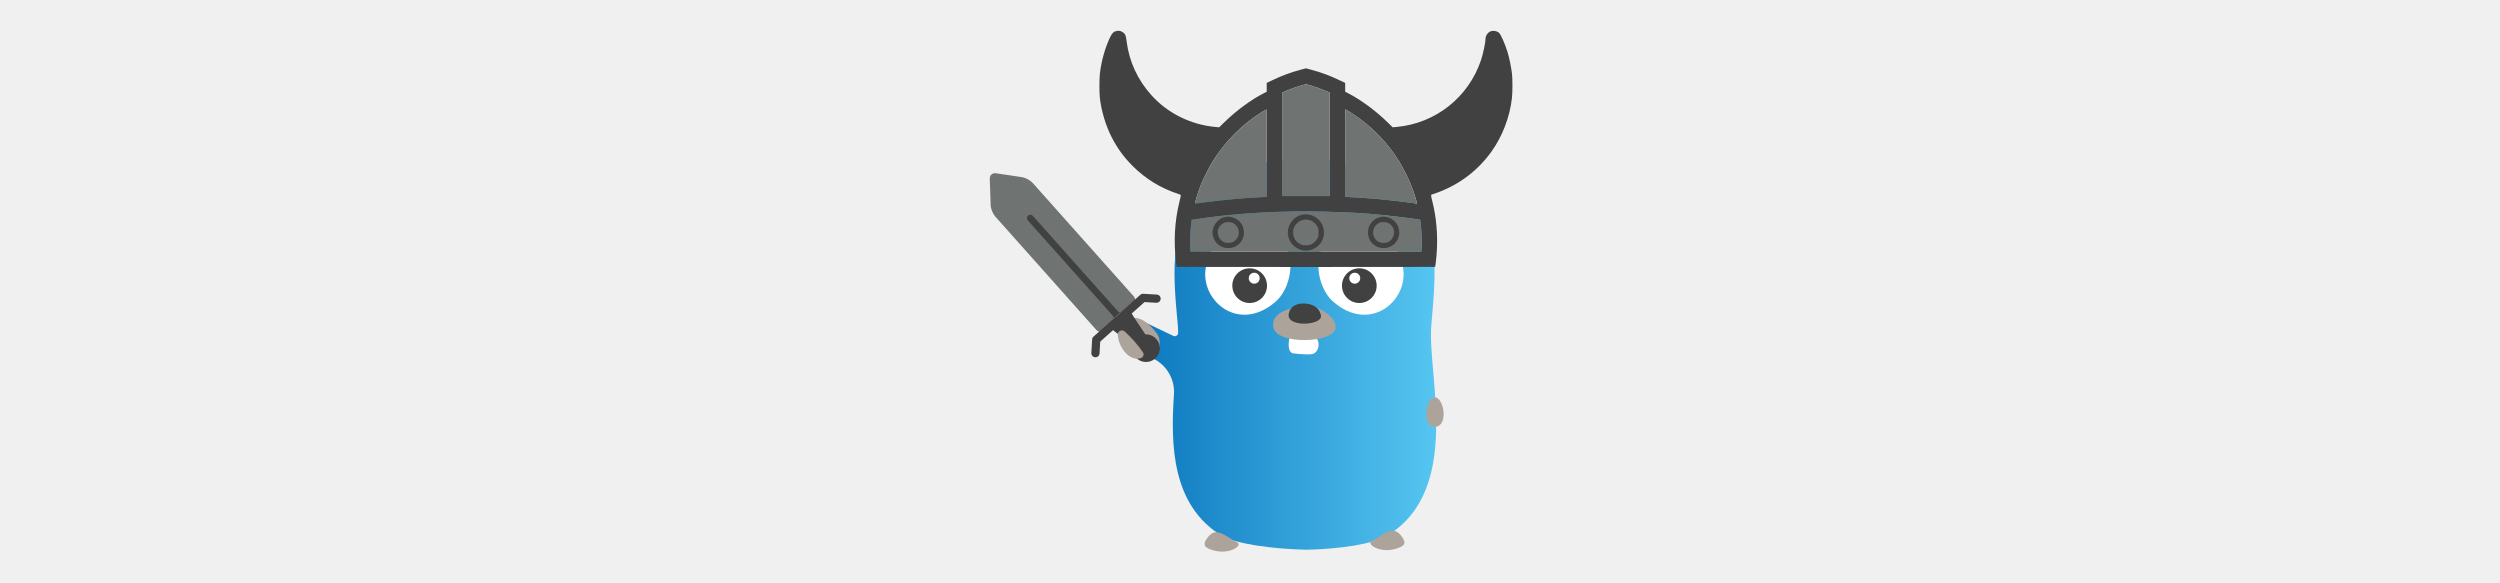
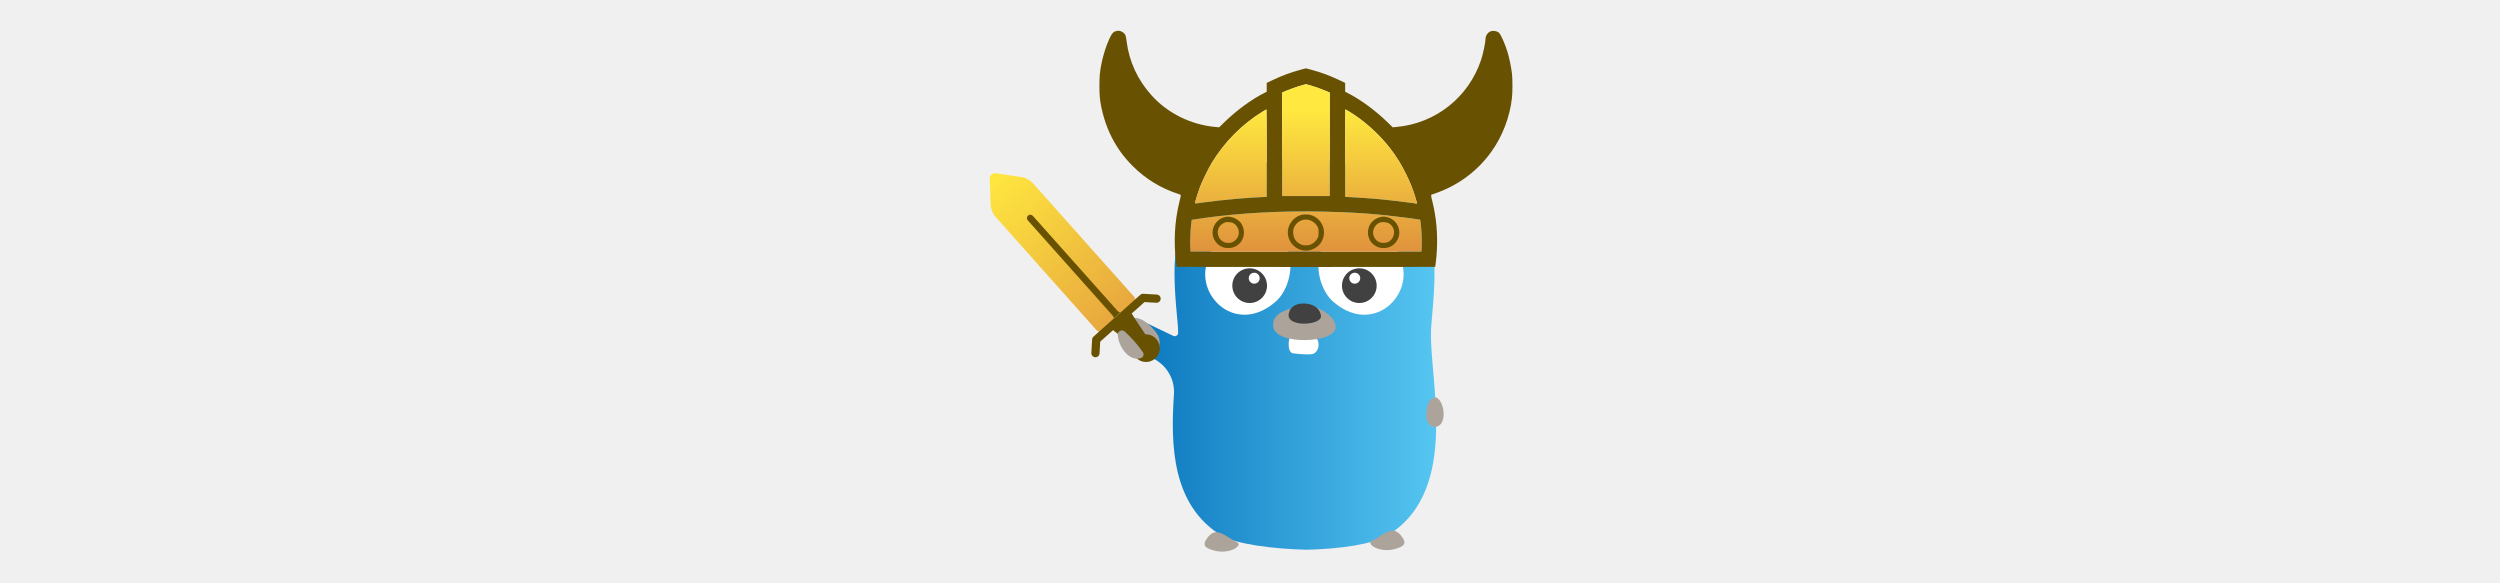
<svg xmlns="http://www.w3.org/2000/svg" width="100%" height="100%" viewBox="0 0 601 140" version="1.1" xml:space="preserve" style="fill-rule:evenodd;clip-rule:evenodd;stroke-linejoin:round;stroke-miterlimit:2;">
  <g transform="matrix(1,0,0,1,-201,-7610)">
    <g id="StringsAndRunes" transform="matrix(0.585938,0,0,0.182292,201.763,7610)">
      <rect x="0" y="0" width="1024" height="768" style="fill:none;" />
      <g id="Livello-1">
            </g>
      <g transform="matrix(1,0,0,1,23.7749,-57.2969)">
        <g id="Gopher" transform="matrix(0.202139,0,0,0.649732,427.2,265.696)">
          <path d="M381.081,363.552C378.301,364.788 373.668,395.058 387.876,396.602C397.452,397.529 423.707,400.618 429.884,396.602C441.931,388.88 440.695,370.347 433.9,365.714C422.471,358.301 384.17,362.008 381.081,363.552ZM302.625,136.834C270.811,133.127 217.375,162.78 209.344,225.792C200.695,291.274 277.915,356.139 352.046,291.274C391.892,256.371 405.792,148.88 302.625,136.834ZM517.606,136.834C414.44,148.88 428.34,256.371 468.185,291.274C542.317,356.139 619.537,291.274 610.888,225.792C603.166,162.78 549.73,133.127 517.606,136.834Z" style="fill:white;fill-rule:nonzero;" />
          <path d="M145.35,479.617C147.317,448.918 130.461,420.095 102.741,406.757C83.559,397.481 65.738,388.906 65.738,388.906L84.747,332.654C84.747,332.654 124.956,351.878 143.998,360.983C146.147,362.013 148.675,361.858 150.683,360.574C152.69,359.29 153.89,357.059 153.856,354.677C153.784,349.189 153.556,344.002 153.127,339.151C147.568,281.39 142.934,222.703 150.039,183.166C153.745,161.236 175.985,101.931 188.649,88.649C253.205,21.622 331.66,3.707 393.436,2.162L427.413,2.162C488.88,5.251 567.336,21.931 632.201,88.649C644.865,101.931 667.104,161.236 670.811,183.166C677.606,222.703 672.973,281.39 667.722,339.151C658.764,437.066 731.969,671.506 579.382,765.714C550.656,783.629 482.394,793.514 415.058,795.058L414.44,795.058C347.104,793.514 269.575,783.629 240.849,765.714C141.661,704.351 138.139,583.49 145.35,479.617ZM517.606,136.834C414.44,148.88 428.34,256.371 468.185,291.274C542.317,356.139 619.537,291.274 610.888,225.792C603.166,162.78 549.73,133.127 517.606,136.834ZM381.081,363.552C378.301,364.788 373.668,395.058 387.876,396.602C397.452,397.529 423.707,400.618 429.884,396.602C441.931,388.88 440.695,370.347 433.9,365.714C422.471,358.301 384.17,362.008 381.081,363.552ZM302.625,136.834C270.811,133.127 217.375,162.78 209.344,225.792C200.695,291.274 277.915,356.139 352.046,291.274C391.892,256.371 405.792,148.88 302.625,136.834Z" style="fill:url(#_Linear1);" />
          <path d="M410.425,299.614C429.884,296.834 476.525,319.073 473.436,345.328C469.73,375.907 353.282,379.923 347.104,343.475C343.398,321.236 361.004,307.027 410.425,299.614ZM608.726,769.73C614.903,778.687 615.212,784.865 605.328,789.498C567.645,806.795 533.977,783.629 546.641,777.143C573.514,763.552 590.193,742.239 608.726,769.73ZM211.815,772.819C230.347,745.328 247.027,766.641 273.9,780.232C286.564,786.718 252.896,809.884 215.212,792.587C205.328,787.954 205.637,781.776 211.815,772.819Z" style="fill:rgb(172,163,155);fill-rule:nonzero;" />
          <path d="M521.552,294.272C502.105,294.272 486.34,278.507 486.34,259.06C486.34,239.612 502.105,223.847 521.552,223.847C541,223.847 556.765,239.612 556.765,259.06C556.765,278.507 541,294.272 521.552,294.272ZM512.286,255.044C518.427,255.044 523.406,250.066 523.406,243.924C523.406,237.783 518.427,232.805 512.286,232.805C506.145,232.805 501.166,237.783 501.166,243.924C501.166,250.066 506.145,255.044 512.286,255.044ZM378.61,314.44C382.317,300.232 395.29,295.598 405.792,295.29C432.664,294.672 442.857,309.189 443.784,320.618C445.637,340.077 370.27,344.71 378.61,314.44ZM298.988,294.272C279.541,294.272 263.776,278.507 263.776,259.06C263.776,239.612 279.541,223.847 298.988,223.847C318.435,223.847 334.2,239.612 334.2,259.06C334.2,278.507 318.435,294.272 298.988,294.272ZM308.255,255.044C314.396,255.044 319.374,250.066 319.374,243.924C319.374,237.783 314.396,232.805 308.255,232.805C302.113,232.805 297.135,237.783 297.135,243.924C297.135,250.066 302.113,255.044 308.255,255.044Z" style="fill:rgb(65,65,65);fill-rule:nonzero;" />
        </g>
        <g transform="matrix(0.258797,-0.643659,0.179503,0.745665,313.051,210.086)">
          <path d="M147.259,545.792C113.282,546.1 129.961,473.205 150.965,487.722C161.158,494.826 163.012,511.197 163.012,525.097C163.012,532.819 156.834,545.483 147.259,545.792Z" style="fill:rgb(172,163,155);fill-rule:nonzero;" />
        </g>
        <g transform="matrix(0.00430217,-0.242542,0.0140854,0.0025813,388.635,524.384)">
          <g transform="matrix(6.11878,32.7792,-8.93285,47.8546,15978.9,-127822)">
-             <rect x="706.764" y="2187.15" width="8.262" height="61.469" style="fill:rgb(65,65,65);" />
+             <rect x="706.764" y="2187.15" width="8.262" height="61.469" style="fill:rgb(104,82,2);" />
          </g>
          <g transform="matrix(1.40688,1.3845e-15,2.09189e-16,7.53683,-148.628,-831.282)">
-             <path d="M278.362,502.555C268.709,512.199 252.915,512.199 243.261,502.557L218.977,478.298C209.324,468.655 209.324,452.875 218.977,443.233L633.526,29.119C643.179,19.477 662.196,10.577 675.782,9.342L777.391,0.102C790.981,-1.133 801.086,8.972 799.851,22.562L790.628,123.975C789.393,137.565 780.484,156.57 770.831,166.215L356.258,580.378C346.604,590.02 330.81,590.02 321.157,580.378L296.839,556.085C287.186,546.443 287.186,530.662 296.839,521.017L643.934,174.245C649.045,169.151 649.05,160.87 643.942,155.771C638.848,150.663 630.565,150.663 625.449,155.766L278.362,502.555Z" style="fill:rgb(111,116,114);fill-rule:nonzero;" />
+             <path d="M278.362,502.555C268.709,512.199 252.915,512.199 243.261,502.557L218.977,478.298C209.324,468.655 209.324,452.875 218.977,443.233L633.526,29.119C643.179,19.477 662.196,10.577 675.782,9.342L777.391,0.102C790.981,-1.133 801.086,8.972 799.851,22.562L790.628,123.975C789.393,137.565 780.484,156.57 770.831,166.215L356.258,580.378C346.604,590.02 330.81,590.02 321.157,580.378L296.839,556.085C287.186,546.443 287.186,530.662 296.839,521.017L643.934,174.245C649.045,169.151 649.05,160.87 643.942,155.771C638.848,150.663 630.565,150.663 625.449,155.766L278.362,502.555Z" style="fill:url(#_Linear2);fill-rule:nonzero;" />
          </g>
          <g transform="matrix(1.024,0,0,5.48571,0,0)">
-             <path d="M80.984,653.955C103.63,622.728 150.613,560.907 158.629,546.746L94.23,482.399L31.71,482.399C19.687,482.399 9.94,472.644 9.94,460.618C9.94,448.597 19.687,438.841 31.71,438.841L103.233,438.841C109.021,438.841 114.553,441.135 118.636,445.214L353.981,680.317C358.069,684.405 360.362,689.951 360.362,695.723L360.362,767.592C360.362,779.624 350.612,789.36 338.586,789.36C326.548,789.36 316.799,779.627 316.799,767.592L316.799,704.75L252.656,640.69C238.502,649.043 178.542,694.881 146.234,718.86C146.514,721.474 146.655,724.117 146.655,726.783C146.655,746.337 139.028,764.714 125.182,778.538C111.337,792.362 92.926,799.997 73.35,799.997C53.762,799.992 35.352,792.365 21.495,778.538C7.663,764.717 0.044,746.345 0.044,726.783C0.044,707.234 7.66,688.845 21.495,675.022C35.355,661.184 53.762,653.565 73.35,653.565C75.917,653.565 78.464,653.696 80.984,653.955Z" style="fill:rgb(65,65,65);" />
+             <path d="M80.984,653.955C103.63,622.728 150.613,560.907 158.629,546.746L94.23,482.399L31.71,482.399C19.687,482.399 9.94,472.644 9.94,460.618C9.94,448.597 19.687,438.841 31.71,438.841L103.233,438.841C109.021,438.841 114.553,441.135 118.636,445.214L353.981,680.317C358.069,684.405 360.362,689.951 360.362,695.723L360.362,767.592C360.362,779.624 350.612,789.36 338.586,789.36C326.548,789.36 316.799,779.627 316.799,767.592L316.799,704.75L252.656,640.69C238.502,649.043 178.542,694.881 146.234,718.86C146.514,721.474 146.655,724.117 146.655,726.783C146.655,746.337 139.028,764.714 125.182,778.538C111.337,792.362 92.926,799.997 73.35,799.997C53.762,799.992 35.352,792.365 21.495,778.538C7.663,764.717 0.044,746.345 0.044,726.783C0.044,707.234 7.66,688.845 21.495,675.022C35.355,661.184 53.762,653.565 73.35,653.565C75.917,653.565 78.464,653.696 80.984,653.955Z" style="fill:rgb(104,82,2);" />
          </g>
        </g>
        <g transform="matrix(1.37785,-1.85547,0.577259,4.42879,-1458.46,-8405.52)">
          <path d="M456.065,2206.81C456.133,2207.14 456.037,2207.49 455.806,2207.75C455.575,2208.01 455.237,2208.14 454.894,2208.1C451.4,2207.72 450.453,2202.58 451.586,2199.65C451.77,2199.24 452.178,2198.98 452.628,2198.98C453.078,2198.98 453.484,2199.25 453.663,2199.66C454.711,2201.94 455.538,2204.27 456.065,2206.81Z" style="fill:rgb(172,163,155);" />
        </g>
        <g transform="matrix(0.202139,0,0,0.649732,427.2,265.696)">
          <path d="M673.282,545.792C663.707,545.483 657.529,532.819 657.529,525.097C657.529,511.197 659.382,494.826 669.575,487.722C690.579,473.205 707.259,546.1 673.282,545.792Z" style="fill:rgb(172,163,155);fill-rule:nonzero;" />
        </g>
        <g transform="matrix(0.777408,0,0,0.777408,-87.988,27.0348)">
          <g transform="matrix(0.018426,0,0,0.0592265,648.249,11.9797)">
-             <path d="M1213,1338C1117,1354 1072,1391 1018,1498C871,1791 752,2207 713,2568C696,2721 696,3092 712,3251C752,3627 886,4070 1059,4400C1229,4725 1408,4966 1663,5220C2034,5587 2459,5846 2965,6012C3049,6040 3046,6008 2983,6270C2855,6801 2824,7381 2894,7960C2903,8035 2912,8098 2913,8099C2916,8103 10314,8103 10317,8099C10318,8098 10327,8035 10336,7960C10392.2,7493.97 10383.3,7029.23 10311.2,6588.6C10293.6,6480.85 10272.2,6374.53 10247,6270C10184,6008 10181,6040 10265,6012C10944,5789 11512,5375 11924,4804C12243,4362 12458,3799 12517,3251C12534,3094 12534,2722 12517,2568C12498,2396 12440,2114 12390,1949C12318,1716 12199,1444 12147,1396C12086,1339 11962,1322 11887,1360C11813,1398 11760,1481 11760,1559C11760,1664 11688,2005 11629,2180C11270,3243 10330,3987 9214,4091L9100,4101L8957,3962C8606,3618 8176,3303 7804,3116L7739,3083L7739,2829L7578,2753C7306,2623 7044,2525 6770,2453L6614,2412L6460,2453C6180,2528 5923,2623 5652,2753L5492,2829L5492,3083L5426,3116C5054,3303 4624,3618 4273,3962L4130,4101L4016,4091C3313,4025 2646,3693 2188,3180C1793,2738 1554,2221 1480,1647C1458,1477 1448,1446 1400,1402C1348,1354 1272,1327 1213,1338ZM6750,2904C6888,2944 7038,2997 7179,3057L7298,3106L7298,6070L5933,6070L5933,3106L6050,3056C6256,2970 6594,2861 6629,2870C6640,2873 6694,2888 6750,2904ZM5492,4842L5492,6096L5451,6096C5366,6096 4857,6129 4625,6149C4310,6177 3872,6226 3644,6259C3416,6292 3430,6293 3439,6253C3453,6189 3537,5931 3585,5802C3647,5638 3829,5268 3922,5115C4284,4521 4778,4022 5363,3659C5425,3620 5479,3588 5484,3588C5488,3587 5492,4152 5492,4842ZM7864,3657C8285,3914 8703,4289 9015,4690C9209,4939 9337,5146 9487,5451C9602,5686 9667,5846 9739,6077C9797,6263 9802,6286 9784,6285C9777,6285 9671,6271 9550,6254C9307,6220 8846,6169 8552,6144C8356,6128 7851,6096 7779,6096L7739,6096L7739,4842C7739,4152 7741,3587 7744,3587C7746,3587 7800,3619 7864,3657ZM7130,6517C7828,6533 8278,6560 8857,6617C9155,6647 9877,6740 9887,6750C9888,6752 9897,6817 9906,6895C9927,7070 9939,7421 9928,7559L9921,7661L3309,7661L3302,7559C3291,7421 3303,7070 3324,6895C3333,6817 3342,6752 3343,6750C3344,6749 3494,6727 3676,6701C4698,6555 5952,6488 7130,6517Z" style="fill:rgb(65,65,65);fill-rule:nonzero;" />
+             <path d="M1213,1338C1117,1354 1072,1391 1018,1498C871,1791 752,2207 713,2568C696,2721 696,3092 712,3251C752,3627 886,4070 1059,4400C1229,4725 1408,4966 1663,5220C2034,5587 2459,5846 2965,6012C3049,6040 3046,6008 2983,6270C2855,6801 2824,7381 2894,7960C2903,8035 2912,8098 2913,8099C2916,8103 10314,8103 10317,8099C10318,8098 10327,8035 10336,7960C10392.2,7493.97 10383.3,7029.23 10311.2,6588.6C10293.6,6480.85 10272.2,6374.53 10247,6270C10184,6008 10181,6040 10265,6012C10944,5789 11512,5375 11924,4804C12243,4362 12458,3799 12517,3251C12534,3094 12534,2722 12517,2568C12498,2396 12440,2114 12390,1949C12318,1716 12199,1444 12147,1396C12086,1339 11962,1322 11887,1360C11813,1398 11760,1481 11760,1559C11760,1664 11688,2005 11629,2180C11270,3243 10330,3987 9214,4091L9100,4101L8957,3962C8606,3618 8176,3303 7804,3116L7739,3083L7739,2829L7578,2753C7306,2623 7044,2525 6770,2453L6614,2412L6460,2453C6180,2528 5923,2623 5652,2753L5492,2829L5492,3083L5426,3116C5054,3303 4624,3618 4273,3962L4130,4101L4016,4091C3313,4025 2646,3693 2188,3180C1793,2738 1554,2221 1480,1647C1458,1477 1448,1446 1400,1402C1348,1354 1272,1327 1213,1338ZM6750,2904C6888,2944 7038,2997 7179,3057L7298,3106L7298,6070L5933,6070L5933,3106L6050,3056C6256,2970 6594,2861 6629,2870C6640,2873 6694,2888 6750,2904ZM5492,4842L5492,6096L5451,6096C5366,6096 4857,6129 4625,6149C4310,6177 3872,6226 3644,6259C3416,6292 3430,6293 3439,6253C3453,6189 3537,5931 3585,5802C3647,5638 3829,5268 3922,5115C4284,4521 4778,4022 5363,3659C5425,3620 5479,3588 5484,3588C5488,3587 5492,4152 5492,4842ZM7864,3657C8285,3914 8703,4289 9015,4690C9209,4939 9337,5146 9487,5451C9602,5686 9667,5846 9739,6077C9797,6263 9802,6286 9784,6285C9777,6285 9671,6271 9550,6254C9307,6220 8846,6169 8552,6144C8356,6128 7851,6096 7779,6096L7739,6096L7739,4842C7739,4152 7741,3587 7744,3587C7746,3587 7800,3619 7864,3657ZM7130,6517C7828,6533 8278,6560 8857,6617C9155,6647 9877,6740 9887,6750C9888,6752 9897,6817 9906,6895C9927,7070 9939,7421 9928,7559L9921,7661L3309,7661L3302,7559C3291,7421 3303,7070 3324,6895C3333,6817 3342,6752 3343,6750C3344,6749 3494,6727 3676,6701C4698,6555 5952,6488 7130,6517Z" style="fill:rgb(104,82,2);fill-rule:nonzero;" />
          </g>
          <g transform="matrix(0.018426,0,0,0.0592265,648.249,11.9797)">
-             <path d="M6750,2904C6888,2944 7038,2997 7179,3057L7298,3106L7298,6070L5933,6070L5933,3106L6050,3056C6256,2970 6594,2861 6629,2870C6640,2873 6694,2888 6750,2904ZM5492,4842L5492,6096L5451,6096C5366,6096 4857,6129 4625,6149C4310,6177 3872,6226 3644,6259C3416,6292 3430,6293 3439,6253C3453,6189 3537,5931 3585,5802C3647,5638 3829,5268 3922,5115C4284,4521 4778,4022 5363,3659C5425,3620 5479,3588 5484,3588C5488,3587 5492,4152 5492,4842ZM7864,3657C8285,3914 8703,4289 9015,4690C9209,4939 9337,5146 9487,5451C9602,5686 9667,5846 9739,6077C9797,6263 9802,6286 9784,6285C9777,6285 9671,6271 9550,6254C9307,6220 8846,6169 8552,6144C8356,6128 7851,6096 7779,6096L7739,6096L7739,4842C7739,4152 7741,3587 7744,3587C7746,3587 7800,3619 7864,3657ZM7130,6517C7828,6533 8278,6560 8857,6617C9155,6647 9877,6740 9887,6750C9888,6752 9897,6817 9906,6895C9927,7070 9939,7421 9928,7559L9921,7661L3309,7661L3302,7559C3291,7421 3303,7070 3324,6895C3333,6817 3342,6752 3343,6750C3344,6749 3494,6727 3676,6701C4698,6555 5952,6488 7130,6517Z" style="fill:rgb(111,116,114);fill-rule:nonzero;" />
+             <path d="M6750,2904C6888,2944 7038,2997 7179,3057L7298,3106L7298,6070L5933,6070L5933,3106L6050,3056C6256,2970 6594,2861 6629,2870C6640,2873 6694,2888 6750,2904ZM5492,4842L5492,6096L5451,6096C5366,6096 4857,6129 4625,6149C4310,6177 3872,6226 3644,6259C3416,6292 3430,6293 3439,6253C3453,6189 3537,5931 3585,5802C3647,5638 3829,5268 3922,5115C4284,4521 4778,4022 5363,3659C5425,3620 5479,3588 5484,3588C5488,3587 5492,4152 5492,4842ZM7864,3657C8285,3914 8703,4289 9015,4690C9209,4939 9337,5146 9487,5451C9602,5686 9667,5846 9739,6077C9797,6263 9802,6286 9784,6285C9777,6285 9671,6271 9550,6254C9307,6220 8846,6169 8552,6144C8356,6128 7851,6096 7779,6096L7739,6096L7739,4842C7739,4152 7741,3587 7744,3587C7746,3587 7800,3619 7864,3657ZM7130,6517C7828,6533 8278,6560 8857,6617C9155,6647 9877,6740 9887,6750C9888,6752 9897,6817 9906,6895C9927,7070 9939,7421 9928,7559L9921,7661L3309,7661L3302,7559C3291,7421 3303,7070 3324,6895C3333,6817 3342,6752 3343,6750C3344,6749 3494,6727 3676,6701C4698,6555 5952,6488 7130,6517Z" style="fill:url(#_Linear3);fill-rule:nonzero;" />
          </g>
          <g transform="matrix(0.018426,0,0,0.0592265,648.251,294.756)">
-             <path d="M6497,1831C6295,1879 6130,2061 6101,2269C6057,2575 6305,2859 6615,2859C6781,2859 6955,2767 7044,2632C7244,2331 7090,1929 6740,1835C6678,1819 6558,1817 6497,1831ZM6777,2008C6852,2045 6915,2108 6953,2186C6973,2227 6977,2251 6977,2340C6977,2429 6974,2452 6953,2494C6913,2573 6852,2635 6775,2673C6712,2704 6695,2707 6615,2707C6535,2707 6518,2704 6455,2673C6327,2609 6257,2503 6250,2359C6245,2255 6262,2195 6319,2119C6429,1974 6615,1928 6777,2008Z" style="fill:rgb(65,65,65);fill-rule:nonzero;" />
+             <path d="M6497,1831C6295,1879 6130,2061 6101,2269C6057,2575 6305,2859 6615,2859C6781,2859 6955,2767 7044,2632C7244,2331 7090,1929 6740,1835C6678,1819 6558,1817 6497,1831ZM6777,2008C6852,2045 6915,2108 6953,2186C6973,2227 6977,2251 6977,2340C6977,2429 6974,2452 6953,2494C6913,2573 6852,2635 6775,2673C6712,2704 6695,2707 6615,2707C6535,2707 6518,2704 6455,2673C6327,2609 6257,2503 6250,2359C6245,2255 6262,2195 6319,2119C6429,1974 6615,1928 6777,2008Z" style="fill:rgb(104,82,2);fill-rule:nonzero;" />
          </g>
          <g transform="matrix(0.018426,0,0,0.0592265,648.251,295.112)">
-             <path d="M4313,1888C4076,1928 3906,2168 3946,2405C3975,2570 4091,2707 4248,2759C4351,2794 4484,2786 4578,2742C4702,2683 4781,2593 4820,2467C4857,2346 4840,2207 4774,2095C4717,1997 4589,1911 4464,1888C4401,1876 4385,1876 4313,1888ZM4539,2069C4627,2121 4682,2207 4691,2306C4701,2419 4650,2522 4552,2587C4500,2622 4484,2627 4412,2631C4352,2634 4320,2631 4289,2618C4184,2574 4127,2509 4099,2402C4064,2263 4125,2132 4256,2066C4316,2035 4327,2033 4406,2037C4474,2040 4500,2047 4539,2069Z" style="fill:rgb(65,65,65);fill-rule:nonzero;" />
+             <path d="M4313,1888C4076,1928 3906,2168 3946,2405C3975,2570 4091,2707 4248,2759C4351,2794 4484,2786 4578,2742C4702,2683 4781,2593 4820,2467C4857,2346 4840,2207 4774,2095C4717,1997 4589,1911 4464,1888C4401,1876 4385,1876 4313,1888ZM4539,2069C4627,2121 4682,2207 4691,2306C4701,2419 4650,2522 4552,2587C4500,2622 4484,2627 4412,2631C4352,2634 4320,2631 4289,2618C4184,2574 4127,2509 4099,2402C4064,2263 4125,2132 4256,2066C4316,2035 4327,2033 4406,2037C4474,2040 4500,2047 4539,2069Z" style="fill:rgb(104,82,2);fill-rule:nonzero;" />
          </g>
          <g transform="matrix(0.018426,0,0,0.0592265,648.251,294.223)">
-             <path d="M8747,1907C8526,1956 8378,2151 8392,2374C8402,2523 8471,2644 8592,2722C8674,2775 8741,2795 8841,2795C9012,2795 9157,2708 9238,2556C9381,2286 9212,1952 8908,1902C8833,1890 8820,1890 8747,1907ZM8972,2076C9100,2138 9166,2280 9130,2418C9091,2570 8973,2656 8816,2646C8699,2638 8622,2586 8567,2477C8490,2327 8572,2124 8733,2064C8789,2043 8919,2050 8972,2076Z" style="fill:rgb(65,65,65);fill-rule:nonzero;" />
+             <path d="M8747,1907C8526,1956 8378,2151 8392,2374C8402,2523 8471,2644 8592,2722C8674,2775 8741,2795 8841,2795C9012,2795 9157,2708 9238,2556C9381,2286 9212,1952 8908,1902C8833,1890 8820,1890 8747,1907ZM8972,2076C9100,2138 9166,2280 9130,2418C9091,2570 8973,2656 8816,2646C8699,2638 8622,2586 8567,2477C8490,2327 8572,2124 8733,2064C8789,2043 8919,2050 8972,2076Z" style="fill:rgb(104,82,2);fill-rule:nonzero;" />
          </g>
        </g>
      </g>
    </g>
  </g>
  <defs>
    <linearGradient id="_Linear1" x1="0" y1="0" x2="1" y2="0" gradientUnits="userSpaceOnUse" gradientTransform="matrix(619.975,0,0,792.896,100.437,398.61)">
      <stop offset="0" style="stop-color:rgb(15,123,193);stop-opacity:1" />
      <stop offset="1" style="stop-color:rgb(91,203,245);stop-opacity:1" />
    </linearGradient>
+     <linearGradient id="_Linear2" x1="0" y1="0" x2="1" y2="0" gradientUnits="userSpaceOnUse" gradientTransform="matrix(-689.792,699.853,-699.131,-689.081,798.768,-1.13111)">
+       <stop offset="0" style="stop-color:rgb(255,232,63);stop-opacity:1" />
+       <stop offset="1" style="stop-color:rgb(224,147,61);stop-opacity:1" />
+     </linearGradient>
+     <linearGradient id="_Linear3" x1="0" y1="0" x2="1" y2="0" gradientUnits="userSpaceOnUse" gradientTransform="matrix(0.0639207,4005.1,-2892.61,0.0461656,6614.94,3628.4)">
+       <stop offset="0" style="stop-color:rgb(255,232,63);stop-opacity:1" />
+       <stop offset="1" style="stop-color:rgb(224,147,61);stop-opacity:1" />
+     </linearGradient>
  </defs>
</svg>
